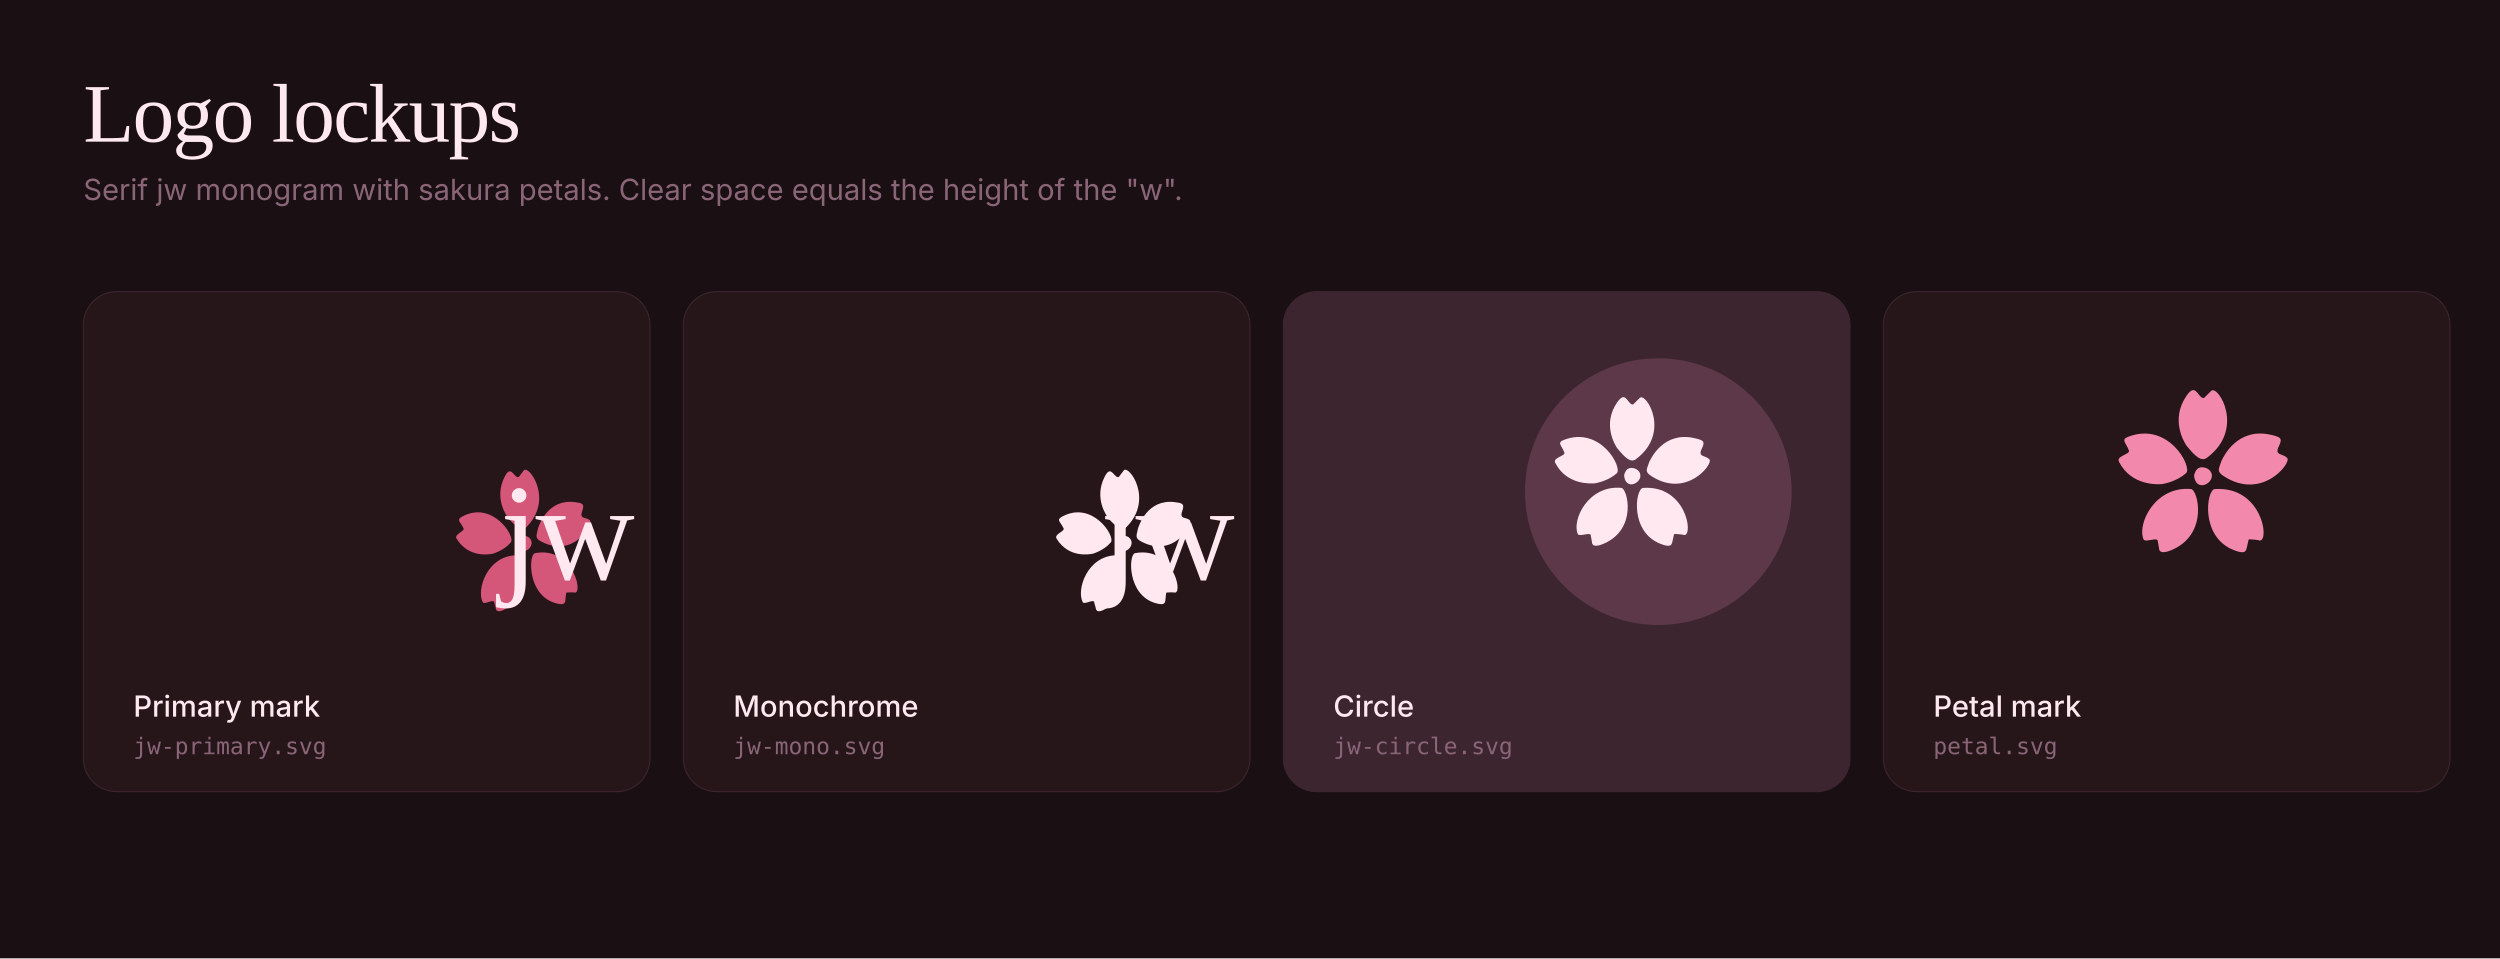
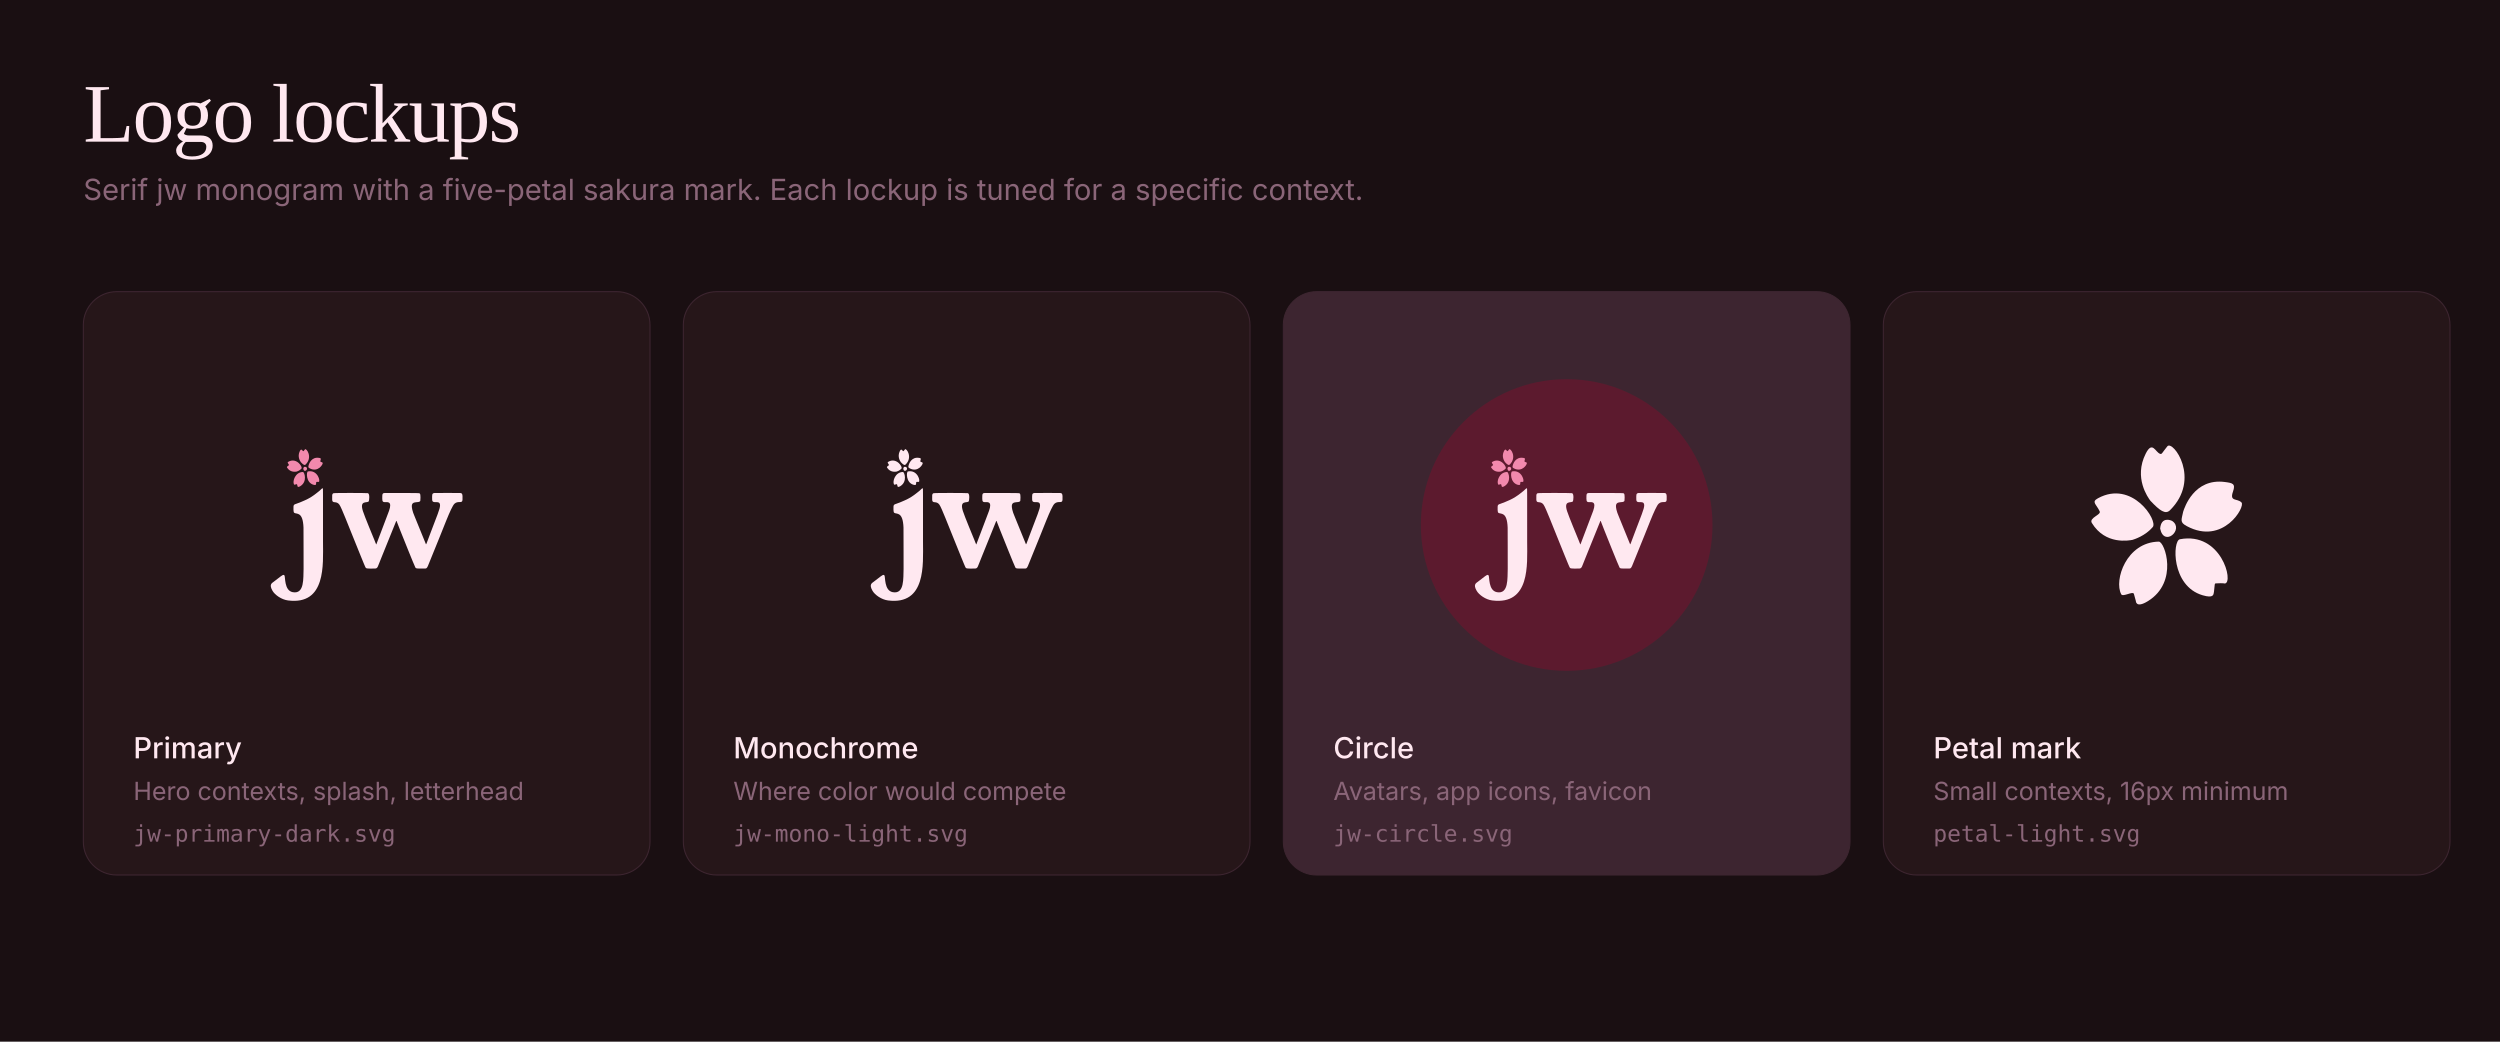
- <svg xmlns="http://www.w3.org/2000/svg" viewBox="0 0 1200 460" width="1200" height="460" role="img" aria-label="Logo lockups — Nightbloom">
+ <svg xmlns="http://www.w3.org/2000/svg" viewBox="0 0 1200 500" width="1200" height="500" role="img" aria-label="Logo lockups · Nightbloom">
  <style>
  .bg { fill: #1A0F12; }
  .surface { fill: #261619; }
  .muted-surface { fill: #3D2530; }
  .display { font-family: 'Fraunces', 'GT Super', Georgia, 'Times New Roman', serif; font-weight: 400; fill: #FFE8F0; }
  .display-italic { font-family: 'Fraunces', 'GT Super', Georgia, 'Times New Roman', serif; font-weight: 400; font-style: italic; fill: #FFE8F0; }
  .sans { font-family: 'Inter', 'General Sans', -apple-system, BlinkMacSystemFont, 'Segoe UI', sans-serif; font-weight: 400; fill: #FFE8F0; }
  .sans-medium { font-family: 'Inter', 'General Sans', -apple-system, BlinkMacSystemFont, 'Segoe UI', sans-serif; font-weight: 500; fill: #FFE8F0; }
  .mono { font-family: 'JetBrains Mono', 'IBM Plex Mono', 'Cascadia Code', ui-monospace, monospace; font-weight: 400; fill: #8A6578; }
  .mono-ink { font-family: 'JetBrains Mono', 'IBM Plex Mono', 'Cascadia Code', ui-monospace, monospace; font-weight: 400; fill: #FFE8F0; }
  .label { font-family: 'Inter', 'General Sans', -apple-system, BlinkMacSystemFont, 'Segoe UI', sans-serif; font-weight: 500; fill: #FFE8F0; }
  .secondary { font-family: 'Inter', 'General Sans', -apple-system, BlinkMacSystemFont, 'Segoe UI', sans-serif; font-weight: 400; fill: #8A6578; }
  .tertiary { font-family: 'Inter', 'General Sans', -apple-system, BlinkMacSystemFont, 'Segoe UI', sans-serif; font-weight: 400; fill: #6E5260; }
  .eyebrow { font-family: 'Inter', 'General Sans', -apple-system, BlinkMacSystemFont, 'Segoe UI', sans-serif; font-weight: 500; fill: #8A6578; letter-spacing: 0.08em; text-transform: uppercase; }
  .swatch { stroke: #3D2530; stroke-width: 0.5; }
</style>
-   <rect class="bg" width="1200" height="460" />
+   <rect class="bg" width="1200" height="500" />
  <text x="40" y="68" class="display" font-size="40" letter-spacing="-0.02em">Logo lockups</text>
-   <text x="40" y="96" class="secondary" font-size="14">Serif jw monogram with sakura petals. Clear space equals the height of the "w".</text>
+   <text x="40" y="96" class="secondary" font-size="14">Serif jw monogram with a five-petal sakura mark. Each lockup is tuned for a specific context.</text>
  <g transform="translate(40 140)">
-     <rect width="272" height="240" rx="16" fill="#261619" stroke="#3D2530" stroke-width="0.5" />
-     <g transform="translate(140 48) scale(0.3)">
-       <g transform="matrix(1.587553,-0.181492,0.170246,1.692416,100,120)" fill="#D4577A">
-         <path d="M65.722,56.344C64.034,53.66 52.775,35.753 65.819,16.711C72.968,6.273 74.472,16.509 78.588,18.268C80.151,18.936 80.012,17.98 85.663,12.684C91.068,7.618 113.164,43.17 82.271,66.183C77.884,69.451 73.233,65.664 65.722,56.344Z" />
-         <path d="M93.876,68.643C95.393,65.406 106.526,41.657 133.424,47.851C140.41,49.46 143.122,50.282 139.871,56.712C135.707,64.948 143.123,62.436 146.489,66.509C149.757,70.463 126.314,100.706 95.835,81.017C89.739,77.08 91.589,75.53 93.876,68.643Z" />
-         <path d="M46.467,87.257C43.355,87.49 21.845,89.099 11.812,69.35C9.441,64.682 20.955,63.512 19.808,60.427C17.4,53.955 13.02,51.79 19.429,49.337C51.567,37.033 70.842,73.774 65.523,78.523C58.09,85.158 48.117,86.959 46.467,87.257Z" />
-         <path d="M114.031,138.394C113.347,140.452 113.38,143.899 103.678,140.081C76.435,129.36 81.876,91.728 88.475,91.27C125.959,88.669 132.62,132.425 124.503,132.421C123.858,132.421 124.023,131.855 116.495,131.453C115.148,131.381 115.604,132.144 114.031,138.394Z" />
-         <path d="M43.88,138.418C42.871,132.813 42.91,132.842 42.79,132.365C42.133,129.746 32.68,134.228 31.505,131.498C26.176,119.119 40.651,88.637 69.532,91.233C74.89,91.714 83.776,126.799 54.607,139.757C43.078,144.878 43.896,138.463 43.88,138.418Z" />
-         <path d="M71.923,80.511C73.94,70.363 82.29,74.466 83.51,75.488C93.2,83.618 73.69,96.632 71.923,80.511Z" />
+     <rect width="272" height="280" rx="16" fill="#261619" stroke="#3D2530" stroke-width="0.5" />
+     <svg x="56.0" y="32" width="160" height="160" viewBox="0 0 2000 2000" preserveAspectRatio="xMidYMid meet">
+       <g id="Generated-Image-April-17--2026---4_15PM.jpg" transform="matrix(1.587553,-0.181492,0.170246,1.692416,491.7237,540.1022)">
+         <path d="M65.722,56.344C64.034,53.66 52.775,35.753 65.819,16.711C72.968,6.273 74.472,16.509 78.588,18.268C80.151,18.936 80.012,17.98 85.663,12.684C91.068,7.618 113.164,43.17 82.271,66.183C77.884,69.451 73.233,65.664 65.722,56.344Z" style="fill:rgb(242,137,173);" />
+         <path d="M93.876,68.643C95.393,65.406 106.526,41.657 133.424,47.851C140.41,49.46 143.122,50.282 139.871,56.712C135.707,64.948 143.123,62.436 146.489,66.509C149.757,70.463 126.314,100.706 95.835,81.017C89.739,77.08 91.589,75.53 93.876,68.643Z" style="fill:rgb(242,137,173);" />
+         <path d="M46.467,87.257C43.355,87.49 21.845,89.099 11.812,69.35C9.441,64.682 20.955,63.512 19.808,60.427C17.4,53.955 13.02,51.79 19.429,49.337C51.567,37.033 70.842,73.774 65.523,78.523C58.09,85.158 48.117,86.959 46.467,87.257Z" style="fill:rgb(242,137,173);" />
+         <path d="M114.031,138.394C113.347,140.452 113.38,143.899 103.678,140.081C76.435,129.36 81.876,91.728 88.475,91.27C125.959,88.669 132.62,132.425 124.503,132.421C123.858,132.421 124.023,131.855 116.495,131.453C115.148,131.381 115.604,132.144 114.031,138.394Z" style="fill:rgb(242,137,173);" />
+         <path d="M43.88,138.418C42.871,132.813 42.91,132.842 42.79,132.365C42.133,129.746 32.68,134.228 31.505,131.498C26.176,119.119 40.651,88.637 69.532,91.233C74.89,91.714 83.776,126.799 54.607,139.757C43.078,144.878 43.896,138.463 43.88,138.418Z" style="fill:rgb(242,137,173);" />
+         <path d="M71.923,80.511C73.94,70.363 82.29,74.466 83.51,75.488C93.2,83.618 73.69,96.632 71.923,80.511Z" style="fill:rgb(242,137,173);" />
      </g>
-       <text x="200" y="300" font-family="'Fraunces', 'GT Super', Georgia, 'Times New Roman', serif" font-weight="500" font-size="220" fill="#FFE8F0" letter-spacing="-0.02em">jw</text>
-     </g>
-     <text class="label" font-size="14" x="24" y="204">Primary mark</text>
-     <text class="mono" font-size="11" x="24" y="222">jw-primary.svg</text>
+       <g id="jw" transform="matrix(1.720985,0,0,1.834662,420.0232,585.5015)">
+         <path d="M543.754,289.067C545.339,288.176 545.136,287.904 553.005,268.301C553.675,266.633 560.345,250.018 561.362,247.442C580.755,198.327 593.114,173.501 592.846,161.494C592.39,141.057 565.432,160.825 565.297,142.504C565.194,128.624 563.884,122.408 572.49,121.374C577.541,120.768 654.38,121.244 661.501,121.288C670.267,121.342 671.908,123.781 671.13,143.476C670.584,157.29 655.785,145.326 643.282,156.249C630.526,167.394 602.719,241.511 570.223,314.377C548.267,363.609 549.762,368.289 540.498,368.347C510.818,368.531 509.172,368.469 506.929,365.181C503.897,360.735 458.072,253.109 453.908,243.328C441.273,213.653 441.83,213.326 441.098,212.913C439.096,211.786 439.712,213.491 438.821,215.642C435.622,223.365 389.474,330.18 388.819,331.639C374.787,362.9 376.512,368.134 365.499,368.353C336.994,368.92 335.788,367.78 333.949,366.041C331.038,363.289 302.087,293.314 288.769,263.381C274.073,230.35 250.035,170.039 241.83,159.264C231.067,145.132 216.815,158.104 216.721,142.496C216.641,129.034 215.903,124.894 220.363,122.222C223.287,120.469 339.016,121.137 341.375,121.864C348.761,124.14 345.618,146.684 344.335,148.378C338.925,155.518 311.261,143.07 323.863,180.366C329.404,196.766 360.869,268.055 364.21,275.627C366.277,280.308 369.974,290.809 371.021,289.082C371.465,288.351 371.471,287.429 371.763,286.625C372.182,285.472 415.026,179.448 415.069,179.332C426.943,147.415 409.554,151.225 399.504,151.131C390.076,151.043 391.35,143.865 391.496,130.5C391.616,119.517 398.166,121.287 407.5,121.287C519.134,121.286 519.463,121.072 522.177,122.919C526.188,125.649 524.096,146.281 524.071,146.378C521.438,156.463 493.212,143.967 494.447,165.501C494.609,168.33 495.238,179.31 504.842,199.352C505.906,201.571 542.834,287.142 543.754,289.067Z" style="fill:rgb(255,232,240);fill-opacity:1;" />
+         <path d="M117.048,369.498C116.764,356.865 117.287,248.033 116.772,234.49C114.744,181.151 92.9,191.338 84.703,186.148C83.294,185.257 81.168,183.91 81.871,165.503C82.126,158.817 86.022,158.479 92.423,156.286C141.302,139.543 151.702,128.883 160.743,122.856C180.401,109.75 181.325,103.329 184.275,106.702C184.849,107.359 184.786,107.501 184.786,282.5C184.786,353.525 196.475,488.888 62.486,472.61C40.285,469.913 17.196,454.743 8.846,441.271C-4.515,419.715 7.183,415.9 13.311,411.238C16.079,409.132 28.174,400.539 28.407,400.367C43.803,389.03 46.928,387.178 50.265,390.718C54.068,394.753 48.713,440.375 79.476,445.645C120.654,452.7 115.738,399.747 117.048,369.498Z" style="fill:rgb(255,232,240);fill-opacity:1;" />
+       </g>
+     </svg>
+     <text class="label" font-size="14" x="24" y="224">Primary</text>
+     <text class="secondary" font-size="12" x="24" y="244">Hero contexts, splash, letterhead</text>
+     <text class="mono" font-size="11" x="24" y="264">jw-primary-dark.svg</text>
  </g>
  <g transform="translate(328 140)">
-     <rect width="272" height="240" rx="16" fill="#261619" stroke="#3D2530" stroke-width="0.5" />
-     <g transform="translate(140 48) scale(0.3)">
-       <g transform="matrix(1.587553,-0.181492,0.170246,1.692416,100,120)" fill="#FFE8F0">
-         <path d="M65.722,56.344C64.034,53.66 52.775,35.753 65.819,16.711C72.968,6.273 74.472,16.509 78.588,18.268C80.151,18.936 80.012,17.98 85.663,12.684C91.068,7.618 113.164,43.17 82.271,66.183C77.884,69.451 73.233,65.664 65.722,56.344Z" />
-         <path d="M93.876,68.643C95.393,65.406 106.526,41.657 133.424,47.851C140.41,49.46 143.122,50.282 139.871,56.712C135.707,64.948 143.123,62.436 146.489,66.509C149.757,70.463 126.314,100.706 95.835,81.017C89.739,77.08 91.589,75.53 93.876,68.643Z" />
-         <path d="M46.467,87.257C43.355,87.49 21.845,89.099 11.812,69.35C9.441,64.682 20.955,63.512 19.808,60.427C17.4,53.955 13.02,51.79 19.429,49.337C51.567,37.033 70.842,73.774 65.523,78.523C58.09,85.158 48.117,86.959 46.467,87.257Z" />
-         <path d="M114.031,138.394C113.347,140.452 113.38,143.899 103.678,140.081C76.435,129.36 81.876,91.728 88.475,91.27C125.959,88.669 132.62,132.425 124.503,132.421C123.858,132.421 124.023,131.855 116.495,131.453C115.148,131.381 115.604,132.144 114.031,138.394Z" />
-         <path d="M43.88,138.418C42.871,132.813 42.91,132.842 42.79,132.365C42.133,129.746 32.68,134.228 31.505,131.498C26.176,119.119 40.651,88.637 69.532,91.233C74.89,91.714 83.776,126.799 54.607,139.757C43.078,144.878 43.896,138.463 43.88,138.418Z" />
-         <path d="M71.923,80.511C73.94,70.363 82.29,74.466 83.51,75.488C93.2,83.618 73.69,96.632 71.923,80.511Z" />
+     <rect width="272" height="280" rx="16" fill="#261619" stroke="#3D2530" stroke-width="0.5" />
+     <svg x="56.0" y="32" width="160" height="160" viewBox="0 0 2000 2000" preserveAspectRatio="xMidYMid meet">
+       <g id="Generated-Image-April-17--2026---4_15PM.jpg" transform="matrix(1.587553,-0.181492,0.170246,1.692416,491.7237,540.1022)">
+         <path d="M65.722,56.344C64.034,53.66 52.775,35.753 65.819,16.711C72.968,6.273 74.472,16.509 78.588,18.268C80.151,18.936 80.012,17.98 85.663,12.684C91.068,7.618 113.164,43.17 82.271,66.183C77.884,69.451 73.233,65.664 65.722,56.344Z" style="fill:rgb(255,232,240);" />
+         <path d="M93.876,68.643C95.393,65.406 106.526,41.657 133.424,47.851C140.41,49.46 143.122,50.282 139.871,56.712C135.707,64.948 143.123,62.436 146.489,66.509C149.757,70.463 126.314,100.706 95.835,81.017C89.739,77.08 91.589,75.53 93.876,68.643Z" style="fill:rgb(255,232,240);" />
+         <path d="M46.467,87.257C43.355,87.49 21.845,89.099 11.812,69.35C9.441,64.682 20.955,63.512 19.808,60.427C17.4,53.955 13.02,51.79 19.429,49.337C51.567,37.033 70.842,73.774 65.523,78.523C58.09,85.158 48.117,86.959 46.467,87.257Z" style="fill:rgb(255,232,240);" />
+         <path d="M114.031,138.394C113.347,140.452 113.38,143.899 103.678,140.081C76.435,129.36 81.876,91.728 88.475,91.27C125.959,88.669 132.62,132.425 124.503,132.421C123.858,132.421 124.023,131.855 116.495,131.453C115.148,131.381 115.604,132.144 114.031,138.394Z" style="fill:rgb(255,232,240);" />
+         <path d="M43.88,138.418C42.871,132.813 42.91,132.842 42.79,132.365C42.133,129.746 32.68,134.228 31.505,131.498C26.176,119.119 40.651,88.637 69.532,91.233C74.89,91.714 83.776,126.799 54.607,139.757C43.078,144.878 43.896,138.463 43.88,138.418Z" style="fill:rgb(255,232,240);" />
+         <path d="M71.923,80.511C73.94,70.363 82.29,74.466 83.51,75.488C93.2,83.618 73.69,96.632 71.923,80.511Z" style="fill:rgb(255,232,240);" />
      </g>
-       <text x="200" y="300" font-family="'Fraunces', 'GT Super', Georgia, 'Times New Roman', serif" font-weight="500" font-size="220" fill="#FFE8F0" letter-spacing="-0.02em">jw</text>
-     </g>
-     <text class="label" font-size="14" x="24" y="204">Monochrome</text>
-     <text class="mono" font-size="11" x="24" y="222">jw-mono.svg</text>
+       <g id="jw" transform="matrix(1.720985,0,0,1.834662,420.0232,585.5015)">
+         <path d="M543.754,289.067C545.339,288.176 545.136,287.904 553.005,268.301C553.675,266.633 560.345,250.018 561.362,247.442C580.755,198.327 593.114,173.501 592.846,161.494C592.39,141.057 565.432,160.825 565.297,142.504C565.194,128.624 563.884,122.408 572.49,121.374C577.541,120.768 654.38,121.244 661.501,121.288C670.267,121.342 671.908,123.781 671.13,143.476C670.584,157.29 655.785,145.326 643.282,156.249C630.526,167.394 602.719,241.511 570.223,314.377C548.267,363.609 549.762,368.289 540.498,368.347C510.818,368.531 509.172,368.469 506.929,365.181C503.897,360.735 458.072,253.109 453.908,243.328C441.273,213.653 441.83,213.326 441.098,212.913C439.096,211.786 439.712,213.491 438.821,215.642C435.622,223.365 389.474,330.18 388.819,331.639C374.787,362.9 376.512,368.134 365.499,368.353C336.994,368.92 335.788,367.78 333.949,366.041C331.038,363.289 302.087,293.314 288.769,263.381C274.073,230.35 250.035,170.039 241.83,159.264C231.067,145.132 216.815,158.104 216.721,142.496C216.641,129.034 215.903,124.894 220.363,122.222C223.287,120.469 339.016,121.137 341.375,121.864C348.761,124.14 345.618,146.684 344.335,148.378C338.925,155.518 311.261,143.07 323.863,180.366C329.404,196.766 360.869,268.055 364.21,275.627C366.277,280.308 369.974,290.809 371.021,289.082C371.465,288.351 371.471,287.429 371.763,286.625C372.182,285.472 415.026,179.448 415.069,179.332C426.943,147.415 409.554,151.225 399.504,151.131C390.076,151.043 391.35,143.865 391.496,130.5C391.616,119.517 398.166,121.287 407.5,121.287C519.134,121.286 519.463,121.072 522.177,122.919C526.188,125.649 524.096,146.281 524.071,146.378C521.438,156.463 493.212,143.967 494.447,165.501C494.609,168.33 495.238,179.31 504.842,199.352C505.906,201.571 542.834,287.142 543.754,289.067Z" style="fill:rgb(255,232,240);fill-opacity:1;" />
+         <path d="M117.048,369.498C116.764,356.865 117.287,248.033 116.772,234.49C114.744,181.151 92.9,191.338 84.703,186.148C83.294,185.257 81.168,183.91 81.871,165.503C82.126,158.817 86.022,158.479 92.423,156.286C141.302,139.543 151.702,128.883 160.743,122.856C180.401,109.75 181.325,103.329 184.275,106.702C184.849,107.359 184.786,107.501 184.786,282.5C184.786,353.525 196.475,488.888 62.486,472.61C40.285,469.913 17.196,454.743 8.846,441.271C-4.515,419.715 7.183,415.9 13.311,411.238C16.079,409.132 28.174,400.539 28.407,400.367C43.803,389.03 46.928,387.178 50.265,390.718C54.068,394.753 48.713,440.375 79.476,445.645C120.654,452.7 115.738,399.747 117.048,369.498Z" style="fill:rgb(255,232,240);fill-opacity:1;" />
+       </g>
+     </svg>
+     <text class="label" font-size="14" x="24" y="224">Monochrome</text>
+     <text class="secondary" font-size="12" x="24" y="244">Where color would compete</text>
+     <text class="mono" font-size="11" x="24" y="264">jw-mono-light.svg</text>
  </g>
  <g transform="translate(616 140)">
-     <rect width="272" height="240" rx="16" fill="#3D2530" stroke="#3D2530" stroke-width="0.5" />
-     <g transform="translate(116 32)">
-       <circle cx="64" cy="64" r="64" fill="#5C3848" />
-       <g transform="translate(8 12) scale(0.55)" fill="#FFE8F0">
-         <path d="M65.722,56.344C64.034,53.66 52.775,35.753 65.819,16.711C72.968,6.273 74.472,16.509 78.588,18.268C80.151,18.936 80.012,17.98 85.663,12.684C91.068,7.618 113.164,43.17 82.271,66.183C77.884,69.451 73.233,65.664 65.722,56.344Z" />
-         <path d="M93.876,68.643C95.393,65.406 106.526,41.657 133.424,47.851C140.41,49.46 143.122,50.282 139.871,56.712C135.707,64.948 143.123,62.436 146.489,66.509C149.757,70.463 126.314,100.706 95.835,81.017C89.739,77.08 91.589,75.53 93.876,68.643Z" />
-         <path d="M46.467,87.257C43.355,87.49 21.845,89.099 11.812,69.35C9.441,64.682 20.955,63.512 19.808,60.427C17.4,53.955 13.02,51.79 19.429,49.337C51.567,37.033 70.842,73.774 65.523,78.523C58.09,85.158 48.117,86.959 46.467,87.257Z" />
-         <path d="M114.031,138.394C113.347,140.452 113.38,143.899 103.678,140.081C76.435,129.36 81.876,91.728 88.475,91.27C125.959,88.669 132.62,132.425 124.503,132.421C123.858,132.421 124.023,131.855 116.495,131.453C115.148,131.381 115.604,132.144 114.031,138.394Z" />
-         <path d="M43.88,138.418C42.871,132.813 42.91,132.842 42.79,132.365C42.133,129.746 32.68,134.228 31.505,131.498C26.176,119.119 40.651,88.637 69.532,91.233C74.89,91.714 83.776,126.799 54.607,139.757C43.078,144.878 43.896,138.463 43.88,138.418Z" />
-         <path d="M71.923,80.511C73.94,70.363 82.29,74.466 83.51,75.488C93.2,83.618 73.69,96.632 71.923,80.511Z" />
+     <rect width="272" height="280" rx="16" fill="#3D2530" stroke="#3D2530" stroke-width="0.5" />
+     <svg x="56.0" y="32" width="160" height="160" viewBox="0 0 2000 2000" preserveAspectRatio="xMidYMid meet">
+       <g transform="matrix(1.225218,0,0,1.266269,-254.6758,-303.4794)">
+         <ellipse cx="1024.043" cy="1029.386" rx="714.159" ry="691.006" style="fill:rgb(92,26,46);" />
      </g>
-     </g>
-     <text class="label" font-size="14" x="24" y="204">Circle</text>
-     <text class="mono" font-size="11" x="24" y="222">jw-circle.svg</text>
+       <g id="Generated-Image-April-17--2026---4_15PM.jpg" transform="matrix(1.587553,-0.181492,0.170246,1.692416,516.6569,540.1022)">
+         <path d="M65.722,56.344C64.034,53.66 52.775,35.753 65.819,16.711C72.968,6.273 74.472,16.509 78.588,18.268C80.151,18.936 80.012,17.98 85.663,12.684C91.068,7.618 113.164,43.17 82.271,66.183C77.884,69.451 73.233,65.664 65.722,56.344Z" style="fill:rgb(242,137,173);" />
+         <path d="M93.876,68.643C95.393,65.406 106.526,41.657 133.424,47.851C140.41,49.46 143.122,50.282 139.871,56.712C135.707,64.948 143.123,62.436 146.489,66.509C149.757,70.463 126.314,100.706 95.835,81.017C89.739,77.08 91.589,75.53 93.876,68.643Z" style="fill:rgb(242,137,173);" />
+         <path d="M46.467,87.257C43.355,87.49 21.845,89.099 11.812,69.35C9.441,64.682 20.955,63.512 19.808,60.427C17.4,53.955 13.02,51.79 19.429,49.337C51.567,37.033 70.842,73.774 65.523,78.523C58.09,85.158 48.117,86.959 46.467,87.257Z" style="fill:rgb(242,137,173);" />
+         <path d="M114.031,138.394C113.347,140.452 113.38,143.899 103.678,140.081C76.435,129.36 81.876,91.728 88.475,91.27C125.959,88.669 132.62,132.425 124.503,132.421C123.858,132.421 124.023,131.855 116.495,131.453C115.148,131.381 115.604,132.144 114.031,138.394Z" style="fill:rgb(242,137,173);" />
+         <path d="M43.88,138.418C42.871,132.813 42.91,132.842 42.79,132.365C42.133,129.746 32.68,134.228 31.505,131.498C26.176,119.119 40.651,88.637 69.532,91.233C74.89,91.714 83.776,126.799 54.607,139.757C43.078,144.878 43.896,138.463 43.88,138.418Z" style="fill:rgb(242,137,173);" />
+         <path d="M71.923,80.511C73.94,70.363 82.29,74.466 83.51,75.488C93.2,83.618 73.69,96.632 71.923,80.511Z" style="fill:rgb(242,137,173);" />
+       </g>
+       <g id="jw" transform="matrix(1.720985,0,0,1.834662,444.9564,585.5015)">
+         <path d="M543.754,289.067C545.339,288.176 545.136,287.904 553.005,268.301C553.675,266.633 560.345,250.018 561.362,247.442C580.755,198.327 593.114,173.501 592.846,161.494C592.39,141.057 565.432,160.825 565.297,142.504C565.194,128.624 563.884,122.408 572.49,121.374C577.541,120.768 654.38,121.244 661.501,121.288C670.267,121.342 671.908,123.781 671.13,143.476C670.584,157.29 655.785,145.326 643.282,156.249C630.526,167.394 602.719,241.511 570.223,314.377C548.267,363.609 549.762,368.289 540.498,368.347C510.818,368.531 509.172,368.469 506.929,365.181C503.897,360.735 458.072,253.109 453.908,243.328C441.273,213.653 441.83,213.326 441.098,212.913C439.096,211.786 439.712,213.491 438.821,215.642C435.622,223.365 389.474,330.18 388.819,331.639C374.787,362.9 376.512,368.134 365.499,368.353C336.994,368.92 335.788,367.78 333.949,366.041C331.038,363.289 302.087,293.314 288.769,263.381C274.073,230.35 250.035,170.039 241.83,159.264C231.067,145.132 216.815,158.104 216.721,142.496C216.641,129.034 215.903,124.894 220.363,122.222C223.287,120.469 339.016,121.137 341.375,121.864C348.761,124.14 345.618,146.684 344.335,148.378C338.925,155.518 311.261,143.07 323.863,180.366C329.404,196.766 360.869,268.055 364.21,275.627C366.277,280.308 369.974,290.809 371.021,289.082C371.465,288.351 371.471,287.429 371.763,286.625C372.182,285.472 415.026,179.448 415.069,179.332C426.943,147.415 409.554,151.225 399.504,151.131C390.076,151.043 391.35,143.865 391.496,130.5C391.616,119.517 398.166,121.287 407.5,121.287C519.134,121.286 519.463,121.072 522.177,122.919C526.188,125.649 524.096,146.281 524.071,146.378C521.438,156.463 493.212,143.967 494.447,165.501C494.609,168.33 495.238,179.31 504.842,199.352C505.906,201.571 542.834,287.142 543.754,289.067Z" style="fill:rgb(255,232,240);fill-opacity:1;" />
+         <path d="M117.048,369.498C116.764,356.865 117.287,248.033 116.772,234.49C114.744,181.151 92.9,191.338 84.703,186.148C83.294,185.257 81.168,183.91 81.871,165.503C82.126,158.817 86.022,158.479 92.423,156.286C141.302,139.543 151.702,128.883 160.743,122.856C180.401,109.75 181.325,103.329 184.275,106.702C184.849,107.359 184.786,107.501 184.786,282.5C184.786,353.525 196.475,488.888 62.486,472.61C40.285,469.913 17.196,454.743 8.846,441.271C-4.515,419.715 7.183,415.9 13.311,411.238C16.079,409.132 28.174,400.539 28.407,400.367C43.803,389.03 46.928,387.178 50.265,390.718C54.068,394.753 48.713,440.375 79.476,445.645C120.654,452.7 115.738,399.747 117.048,369.498Z" style="fill:rgb(255,232,240);fill-opacity:1;" />
+       </g>
+     </svg>
+     <text class="label" font-size="14" x="24" y="224">Circle</text>
+     <text class="secondary" font-size="12" x="24" y="244">Avatars, app icons, favicon</text>
+     <text class="mono" font-size="11" x="24" y="264">jw-circle.svg</text>
  </g>
  <g transform="translate(904 140)">
-     <rect width="272" height="240" rx="16" fill="#261619" stroke="#3D2530" stroke-width="0.5" />
-     <g transform="translate(106 40) scale(0.6)" fill="#F289AD">
-       <path d="M65.722,56.344C64.034,53.66 52.775,35.753 65.819,16.711C72.968,6.273 74.472,16.509 78.588,18.268C80.151,18.936 80.012,17.98 85.663,12.684C91.068,7.618 113.164,43.17 82.271,66.183C77.884,69.451 73.233,65.664 65.722,56.344Z" />
-       <path d="M93.876,68.643C95.393,65.406 106.526,41.657 133.424,47.851C140.41,49.46 143.122,50.282 139.871,56.712C135.707,64.948 143.123,62.436 146.489,66.509C149.757,70.463 126.314,100.706 95.835,81.017C89.739,77.08 91.589,75.53 93.876,68.643Z" />
-       <path d="M46.467,87.257C43.355,87.49 21.845,89.099 11.812,69.35C9.441,64.682 20.955,63.512 19.808,60.427C17.4,53.955 13.02,51.79 19.429,49.337C51.567,37.033 70.842,73.774 65.523,78.523C58.09,85.158 48.117,86.959 46.467,87.257Z" />
-       <path d="M114.031,138.394C113.347,140.452 113.38,143.899 103.678,140.081C76.435,129.36 81.876,91.728 88.475,91.27C125.959,88.669 132.62,132.425 124.503,132.421C123.858,132.421 124.023,131.855 116.495,131.453C115.148,131.381 115.604,132.144 114.031,138.394Z" />
-       <path d="M43.88,138.418C42.871,132.813 42.91,132.842 42.79,132.365C42.133,129.746 32.68,134.228 31.505,131.498C26.176,119.119 40.651,88.637 69.532,91.233C74.89,91.714 83.776,126.799 54.607,139.757C43.078,144.878 43.896,138.463 43.88,138.418Z" />
-       <path d="M71.923,80.511C73.94,70.363 82.29,74.466 83.51,75.488C93.2,83.618 73.69,96.632 71.923,80.511Z" />
-     </g>
-     <text class="label" font-size="14" x="24" y="204">Petal mark</text>
-     <text class="mono" font-size="11" x="24" y="222">petal.svg</text>
+     <rect width="272" height="280" rx="16" fill="#261619" stroke="#3D2530" stroke-width="0.5" />
+     <svg x="56.0" y="32" width="160" height="160" viewBox="0 0 2000 2000" preserveAspectRatio="xMidYMid meet">
+       <g id="Generated-Image-April-17--2026---4_15PM.jpg" transform="matrix(6.681789,-0.763874,0.716544,7.123144,422.5683,502.9783)">
+         <path d="M65.722,56.344C64.034,53.66 52.775,35.753 65.819,16.711C72.968,6.273 74.472,16.509 78.588,18.268C80.151,18.936 80.012,17.98 85.663,12.684C91.068,7.618 113.164,43.17 82.271,66.183C77.884,69.451 73.233,65.664 65.722,56.344Z" style="fill:rgb(255,232,240);" />
+         <path d="M93.876,68.643C95.393,65.406 106.526,41.657 133.424,47.851C140.41,49.46 143.122,50.282 139.871,56.712C135.707,64.948 143.123,62.436 146.489,66.509C149.757,70.463 126.314,100.706 95.835,81.017C89.739,77.08 91.589,75.53 93.876,68.643Z" style="fill:rgb(255,232,240);" />
+         <path d="M46.467,87.257C43.355,87.49 21.845,89.099 11.812,69.35C9.441,64.682 20.955,63.512 19.808,60.427C17.4,53.955 13.02,51.79 19.429,49.337C51.567,37.033 70.842,73.774 65.523,78.523C58.09,85.158 48.117,86.959 46.467,87.257Z" style="fill:rgb(255,232,240);" />
+         <path d="M114.031,138.394C113.347,140.452 113.38,143.899 103.678,140.081C76.435,129.36 81.876,91.728 88.475,91.27C125.959,88.669 132.62,132.425 124.503,132.421C123.858,132.421 124.023,131.855 116.495,131.453C115.148,131.381 115.604,132.144 114.031,138.394Z" style="fill:rgb(255,232,240);" />
+         <path d="M43.88,138.418C42.871,132.813 42.91,132.842 42.79,132.365C42.133,129.746 32.68,134.228 31.505,131.498C26.176,119.119 40.651,88.637 69.532,91.233C74.89,91.714 83.776,126.799 54.607,139.757C43.078,144.878 43.896,138.463 43.88,138.418Z" style="fill:rgb(255,232,240);" />
+         <path d="M71.923,80.511C73.94,70.363 82.29,74.466 83.51,75.488C93.2,83.618 73.69,96.632 71.923,80.511Z" style="fill:rgb(255,232,240);" />
+       </g>
+     </svg>
+     <text class="label" font-size="14" x="24" y="224">Petal mark</text>
+     <text class="secondary" font-size="12" x="24" y="244">Small contexts, 16px minimum</text>
+     <text class="mono" font-size="11" x="24" y="264">petal-light.svg</text>
  </g>
</svg>
